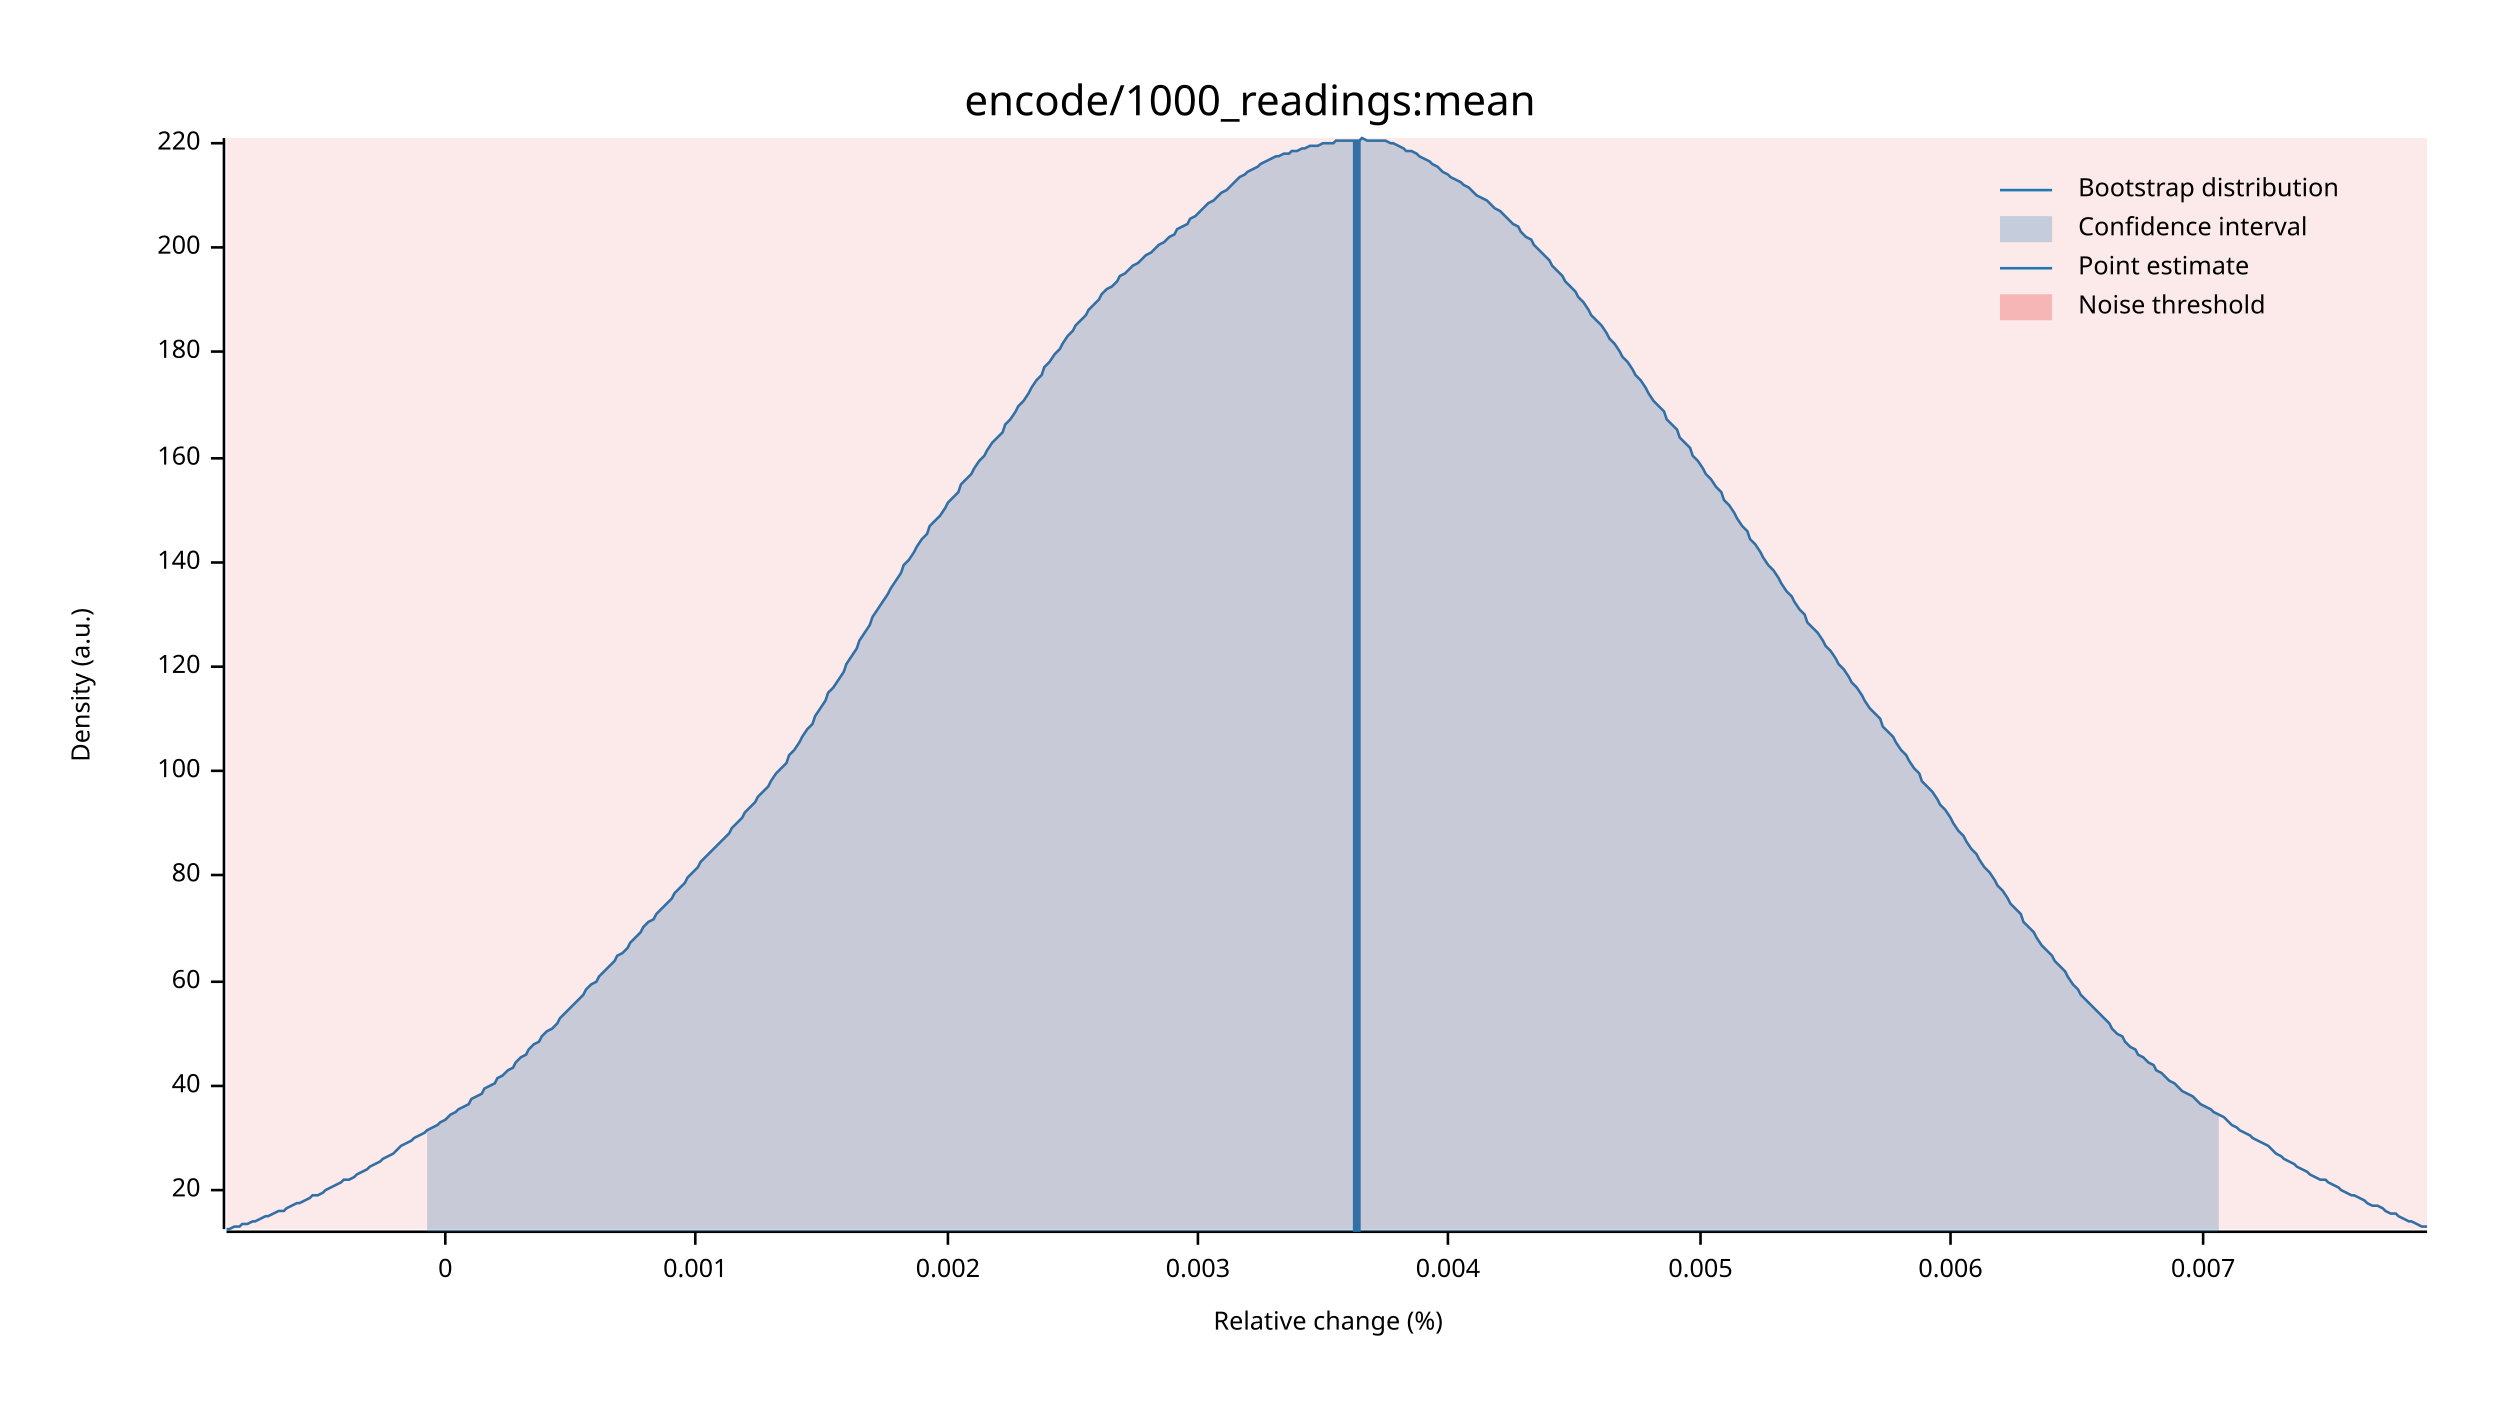
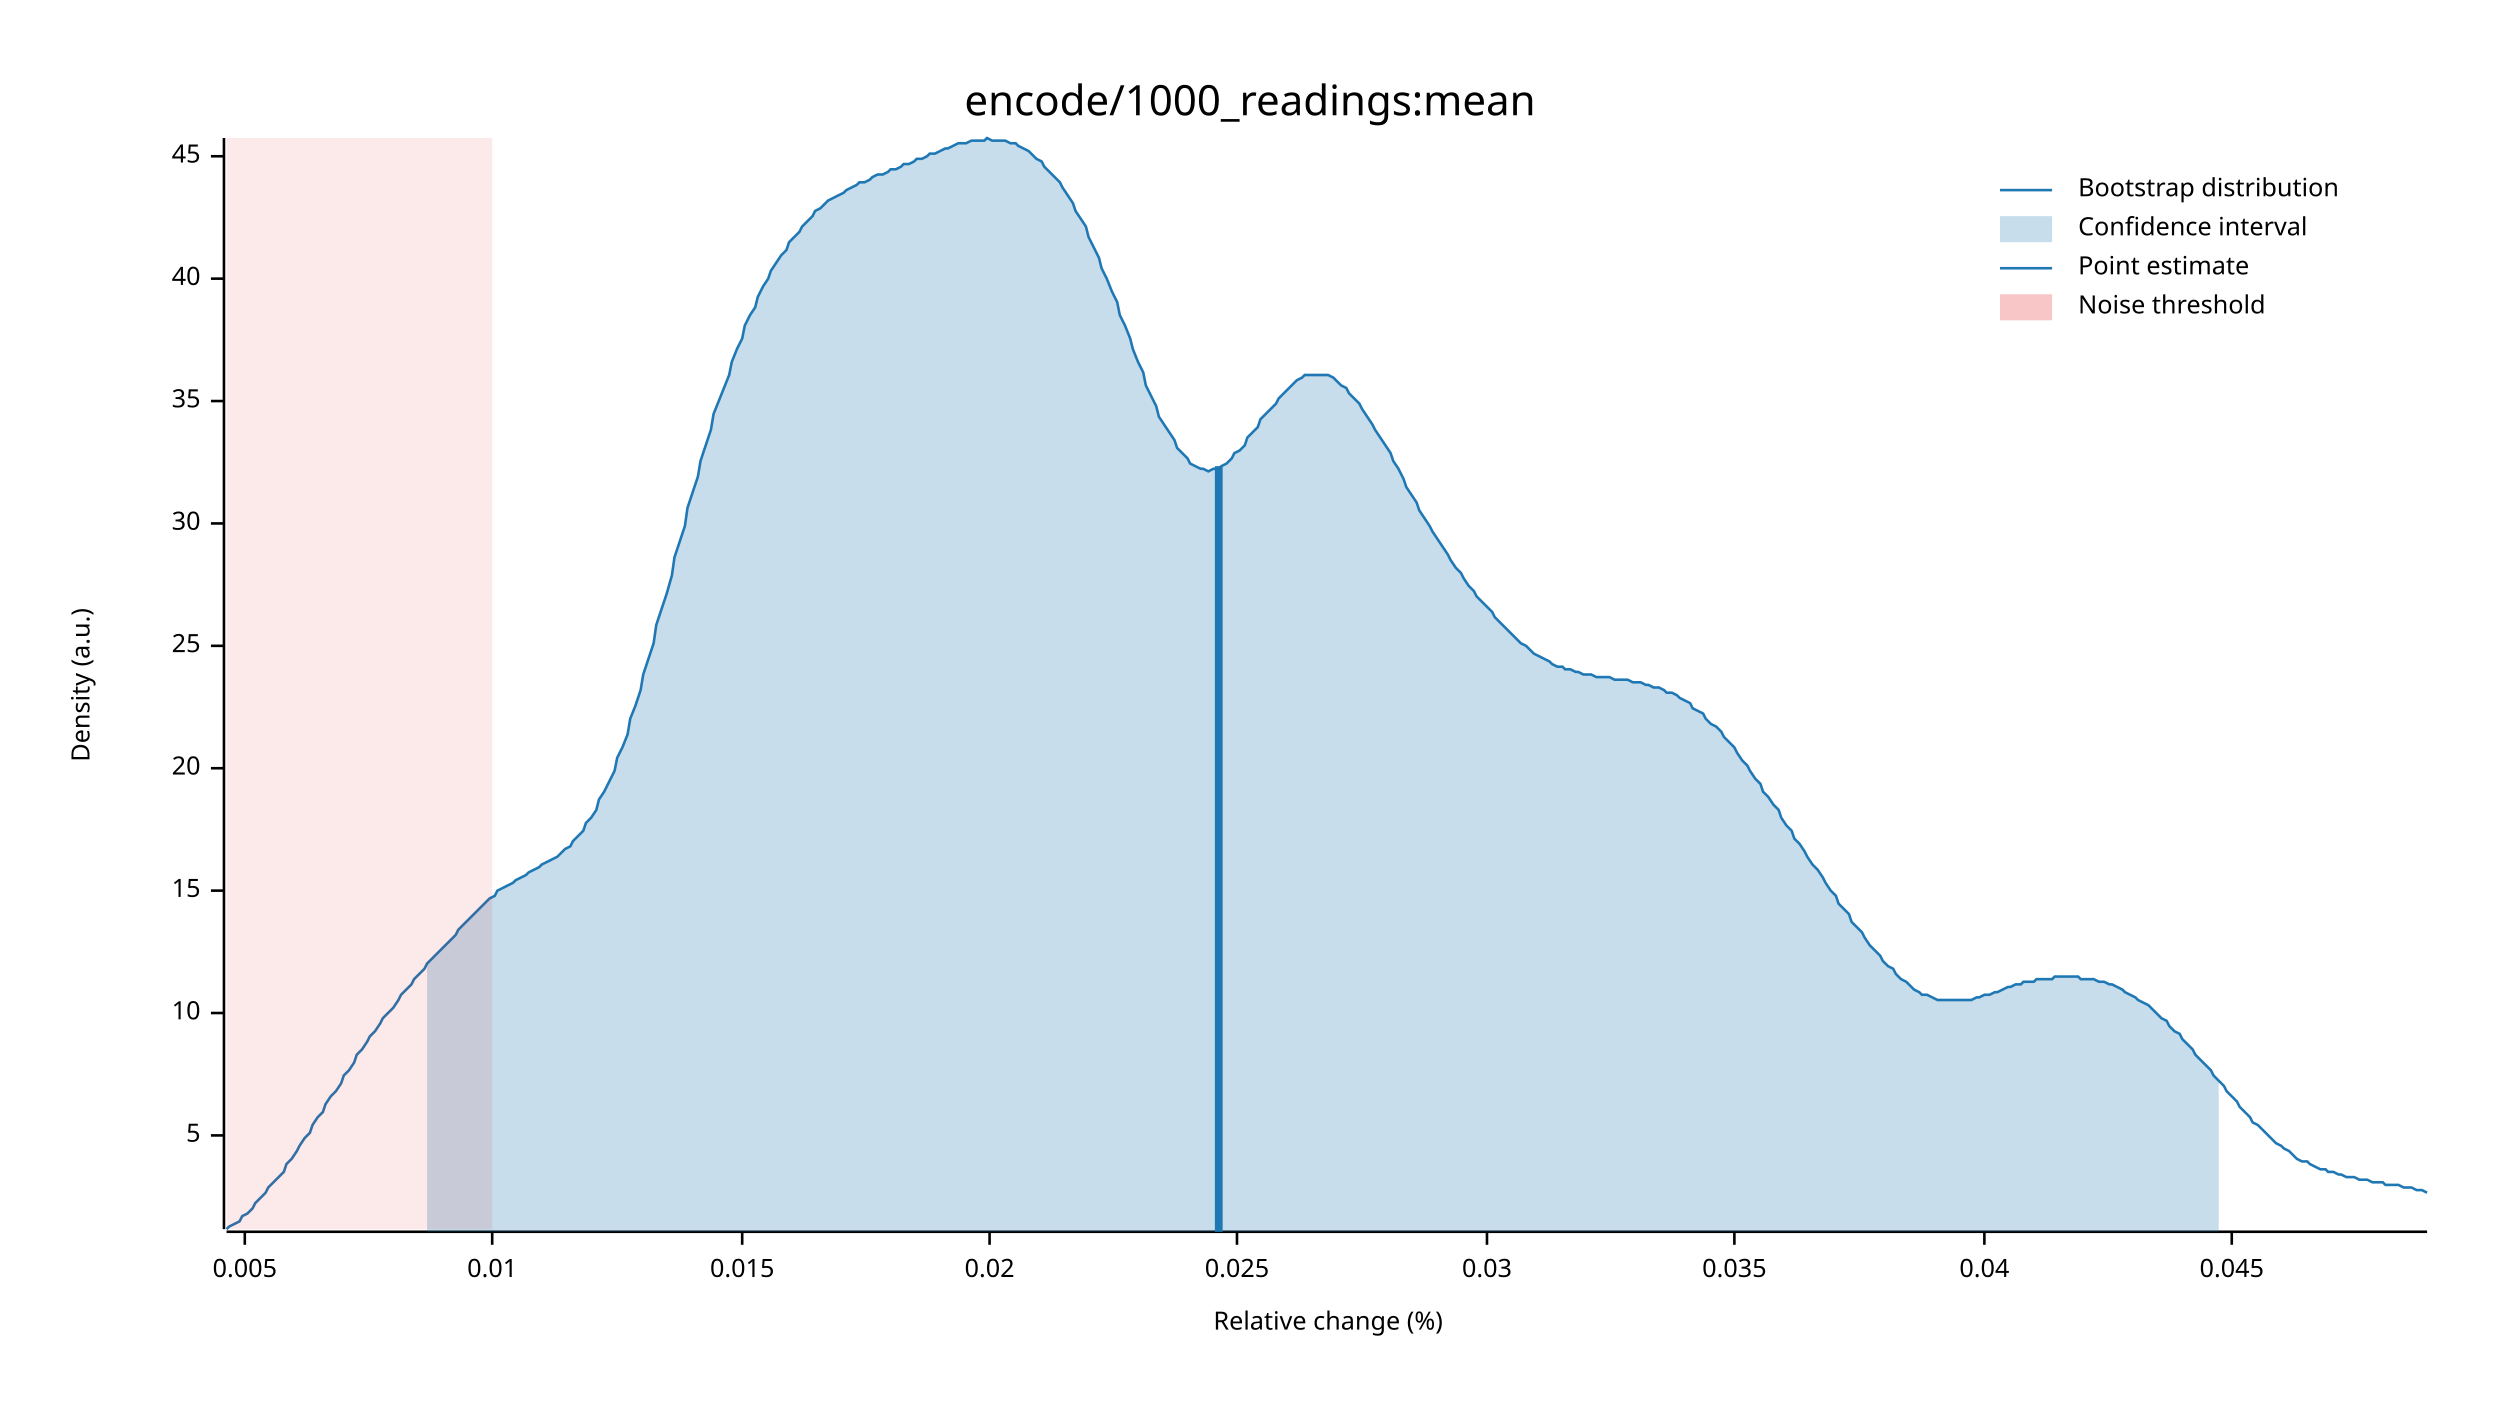
<svg xmlns="http://www.w3.org/2000/svg" width="960" height="540" viewBox="0 0 960 540">
  <text x="480" y="32" dy="0.76em" text-anchor="middle" font-family="sans-serif" font-size="16.129" opacity="1" fill="#000000">
encode/1000_readings:mean
</text>
  <text x="27" y="263" dy="0.76em" text-anchor="middle" font-family="sans-serif" font-size="9.677" opacity="1" fill="#000000" transform="rotate(270, 27, 263)">
Density (a.u.)
</text>
  <text x="510" y="513" dy="-0.5ex" text-anchor="middle" font-family="sans-serif" font-size="9.677" opacity="1" fill="#000000">
Relative change (%)
</text>
  <polyline fill="none" opacity="1" stroke="#000000" stroke-width="1" points="86,53 86,472 " />
-   <text x="77" y="457" dy="0.5ex" text-anchor="end" font-family="sans-serif" font-size="9.677" opacity="1" fill="#000000">
+   <text x="77" y="436" dy="0.5ex" text-anchor="end" font-family="sans-serif" font-size="9.677" opacity="1" fill="#000000">
+ 5
+ </text>
+   <polyline fill="none" opacity="1" stroke="#000000" stroke-width="1" points="81,436 86,436 " />
+   <text x="77" y="389" dy="0.5ex" text-anchor="end" font-family="sans-serif" font-size="9.677" opacity="1" fill="#000000">
+ 10
+ </text>
+   <polyline fill="none" opacity="1" stroke="#000000" stroke-width="1" points="81,389 86,389 " />
+   <text x="77" y="342" dy="0.5ex" text-anchor="end" font-family="sans-serif" font-size="9.677" opacity="1" fill="#000000">
+ 15
+ </text>
+   <polyline fill="none" opacity="1" stroke="#000000" stroke-width="1" points="81,342 86,342 " />
+   <text x="77" y="295" dy="0.5ex" text-anchor="end" font-family="sans-serif" font-size="9.677" opacity="1" fill="#000000">
20
</text>
-   <polyline fill="none" opacity="1" stroke="#000000" stroke-width="1" points="81,457 86,457 " />
-   <text x="77" y="417" dy="0.5ex" text-anchor="end" font-family="sans-serif" font-size="9.677" opacity="1" fill="#000000">
+   <polyline fill="none" opacity="1" stroke="#000000" stroke-width="1" points="81,295 86,295 " />
+   <text x="77" y="248" dy="0.5ex" text-anchor="end" font-family="sans-serif" font-size="9.677" opacity="1" fill="#000000">
+ 25
+ </text>
+   <polyline fill="none" opacity="1" stroke="#000000" stroke-width="1" points="81,248 86,248 " />
+   <text x="77" y="201" dy="0.5ex" text-anchor="end" font-family="sans-serif" font-size="9.677" opacity="1" fill="#000000">
+ 30
+ </text>
+   <polyline fill="none" opacity="1" stroke="#000000" stroke-width="1" points="81,201 86,201 " />
+   <text x="77" y="154" dy="0.5ex" text-anchor="end" font-family="sans-serif" font-size="9.677" opacity="1" fill="#000000">
+ 35
+ </text>
+   <polyline fill="none" opacity="1" stroke="#000000" stroke-width="1" points="81,154 86,154 " />
+   <text x="77" y="107" dy="0.5ex" text-anchor="end" font-family="sans-serif" font-size="9.677" opacity="1" fill="#000000">
40
</text>
-   <polyline fill="none" opacity="1" stroke="#000000" stroke-width="1" points="81,417 86,417 " />
-   <text x="77" y="377" dy="0.5ex" text-anchor="end" font-family="sans-serif" font-size="9.677" opacity="1" fill="#000000">
- 60
+   <polyline fill="none" opacity="1" stroke="#000000" stroke-width="1" points="81,107 86,107 " />
+   <text x="77" y="60" dy="0.5ex" text-anchor="end" font-family="sans-serif" font-size="9.677" opacity="1" fill="#000000">
+ 45
</text>
-   <polyline fill="none" opacity="1" stroke="#000000" stroke-width="1" points="81,377 86,377 " />
-   <text x="77" y="336" dy="0.5ex" text-anchor="end" font-family="sans-serif" font-size="9.677" opacity="1" fill="#000000">
- 80
- </text>
-   <polyline fill="none" opacity="1" stroke="#000000" stroke-width="1" points="81,336 86,336 " />
-   <text x="77" y="296" dy="0.5ex" text-anchor="end" font-family="sans-serif" font-size="9.677" opacity="1" fill="#000000">
- 100
- </text>
-   <polyline fill="none" opacity="1" stroke="#000000" stroke-width="1" points="81,296 86,296 " />
-   <text x="77" y="256" dy="0.5ex" text-anchor="end" font-family="sans-serif" font-size="9.677" opacity="1" fill="#000000">
- 120
- </text>
-   <polyline fill="none" opacity="1" stroke="#000000" stroke-width="1" points="81,256 86,256 " />
-   <text x="77" y="216" dy="0.5ex" text-anchor="end" font-family="sans-serif" font-size="9.677" opacity="1" fill="#000000">
- 140
- </text>
-   <polyline fill="none" opacity="1" stroke="#000000" stroke-width="1" points="81,216 86,216 " />
-   <text x="77" y="176" dy="0.5ex" text-anchor="end" font-family="sans-serif" font-size="9.677" opacity="1" fill="#000000">
- 160
- </text>
-   <polyline fill="none" opacity="1" stroke="#000000" stroke-width="1" points="81,176 86,176 " />
-   <text x="77" y="135" dy="0.5ex" text-anchor="end" font-family="sans-serif" font-size="9.677" opacity="1" fill="#000000">
- 180
- </text>
-   <polyline fill="none" opacity="1" stroke="#000000" stroke-width="1" points="81,135 86,135 " />
-   <text x="77" y="95" dy="0.5ex" text-anchor="end" font-family="sans-serif" font-size="9.677" opacity="1" fill="#000000">
- 200
- </text>
-   <polyline fill="none" opacity="1" stroke="#000000" stroke-width="1" points="81,95 86,95 " />
-   <text x="77" y="55" dy="0.5ex" text-anchor="end" font-family="sans-serif" font-size="9.677" opacity="1" fill="#000000">
- 220
- </text>
-   <polyline fill="none" opacity="1" stroke="#000000" stroke-width="1" points="81,55 86,55 " />
+   <polyline fill="none" opacity="1" stroke="#000000" stroke-width="1" points="81,60 86,60 " />
  <polyline fill="none" opacity="1" stroke="#000000" stroke-width="1" points="87,473 932,473 " />
-   <text x="171" y="483" dy="0.76em" text-anchor="middle" font-family="sans-serif" font-size="9.677" opacity="1" fill="#000000">
- 0
- </text>
-   <polyline fill="none" opacity="1" stroke="#000000" stroke-width="1" points="171,473 171,478 " />
-   <text x="267" y="483" dy="0.76em" text-anchor="middle" font-family="sans-serif" font-size="9.677" opacity="1" fill="#000000">
- 0.001
- </text>
-   <polyline fill="none" opacity="1" stroke="#000000" stroke-width="1" points="267,473 267,478 " />
-   <text x="364" y="483" dy="0.76em" text-anchor="middle" font-family="sans-serif" font-size="9.677" opacity="1" fill="#000000">
- 0.002
- </text>
-   <polyline fill="none" opacity="1" stroke="#000000" stroke-width="1" points="364,473 364,478 " />
-   <text x="460" y="483" dy="0.76em" text-anchor="middle" font-family="sans-serif" font-size="9.677" opacity="1" fill="#000000">
- 0.003
- </text>
-   <polyline fill="none" opacity="1" stroke="#000000" stroke-width="1" points="460,473 460,478 " />
-   <text x="556" y="483" dy="0.76em" text-anchor="middle" font-family="sans-serif" font-size="9.677" opacity="1" fill="#000000">
- 0.004
- </text>
-   <polyline fill="none" opacity="1" stroke="#000000" stroke-width="1" points="556,473 556,478 " />
-   <text x="653" y="483" dy="0.76em" text-anchor="middle" font-family="sans-serif" font-size="9.677" opacity="1" fill="#000000">
+   <text x="94" y="483" dy="0.76em" text-anchor="middle" font-family="sans-serif" font-size="9.677" opacity="1" fill="#000000">
0.005
</text>
-   <polyline fill="none" opacity="1" stroke="#000000" stroke-width="1" points="653,473 653,478 " />
-   <text x="749" y="483" dy="0.76em" text-anchor="middle" font-family="sans-serif" font-size="9.677" opacity="1" fill="#000000">
- 0.006
+   <polyline fill="none" opacity="1" stroke="#000000" stroke-width="1" points="94,473 94,478 " />
+   <text x="189" y="483" dy="0.76em" text-anchor="middle" font-family="sans-serif" font-size="9.677" opacity="1" fill="#000000">
+ 0.01
</text>
-   <polyline fill="none" opacity="1" stroke="#000000" stroke-width="1" points="749,473 749,478 " />
-   <text x="846" y="483" dy="0.76em" text-anchor="middle" font-family="sans-serif" font-size="9.677" opacity="1" fill="#000000">
- 0.007
+   <polyline fill="none" opacity="1" stroke="#000000" stroke-width="1" points="189,473 189,478 " />
+   <text x="285" y="483" dy="0.76em" text-anchor="middle" font-family="sans-serif" font-size="9.677" opacity="1" fill="#000000">
+ 0.015
</text>
-   <polyline fill="none" opacity="1" stroke="#000000" stroke-width="1" points="846,473 846,478 " />
-   <polyline fill="none" opacity="1" stroke="#1F78B4" stroke-width="1" points="87,472 88,472 90,471 92,471 93,470 95,470 97,469 98,469 100,468 102,467 103,467 105,466 107,465 109,465 110,464 112,463 114,462 115,462 117,461 119,460 120,459 122,459 124,458 125,457 127,456 129,455 131,454 132,453 134,453 136,452 137,451 139,450 141,449 142,448 144,447 146,446 147,445 149,444 151,443 153,441 154,440 156,439 158,438 159,437 161,436 163,435 164,434 166,433 168,432 169,431 171,430 173,428 175,427 176,426 178,425 180,424 181,422 183,421 185,420 186,418 188,417 190,416 191,414 193,413 195,411 197,410 198,408 200,406 202,405 203,403 205,401 207,400 208,398 210,396 212,395 214,393 215,391 217,389 219,387 220,386 222,384 224,382 225,380 227,378 229,377 230,375 232,373 234,371 236,369 237,367 239,366 241,364 242,362 244,360 246,358 247,356 249,354 251,353 252,351 254,349 256,347 258,345 259,343 261,341 263,339 264,337 266,335 268,333 269,331 271,329 273,327 274,326 276,324 278,322 280,320 281,318 283,316 285,314 286,312 288,310 290,308 291,306 293,304 295,302 296,300 298,297 300,295 302,293 303,290 305,288 307,285 308,283 310,280 312,278 313,275 315,272 317,269 318,266 320,264 322,261 324,258 325,255 327,252 329,249 330,246 332,243 334,240 335,237 337,234 339,231 341,228 342,226 344,223 346,220 347,217 349,215 351,212 352,210 354,207 356,205 357,202 359,200 361,198 363,195 364,193 366,191 368,189 369,186 371,184 373,182 374,180 376,177 378,175 379,173 381,170 383,168 385,166 386,163 388,161 390,158 391,156 393,154 395,151 396,149 398,146 400,144 401,141 403,139 405,136 407,134 408,132 410,129 412,127 413,125 415,123 417,121 418,119 420,117 422,115 423,113 425,111 427,110 429,108 430,106 432,105 434,103 435,102 437,101 439,99 440,98 442,97 444,95 445,94 447,93 449,91 451,90 452,88 454,87 456,86 457,84 459,83 461,81 462,80 464,78 466,77 468,75 469,74 471,73 473,71 474,70 476,68 478,67 479,66 481,65 483,64 484,63 486,62 488,61 490,60 491,60 493,59 495,59 496,58 498,58 500,57 501,57 503,56 505,56 506,56 508,55 510,55 512,55 513,54 515,54 517,54 518,54 520,54 522,54 523,53 525,54 527,54 528,54 530,54 532,54 534,55 535,55 537,56 539,57 540,58 542,58 544,59 545,60 547,61 549,62 550,63 552,64 554,66 556,67 557,68 559,69 561,70 562,71 564,72 566,74 567,75 569,76 571,77 573,79 574,80 576,81 578,83 579,84 581,86 583,87 584,89 586,91 588,92 589,94 591,96 593,98 595,100 596,102 598,104 600,106 601,108 603,110 605,112 606,114 608,116 610,119 611,121 613,123 615,125 617,128 618,130 620,132 622,135 623,137 625,139 627,142 628,144 630,146 632,149 633,151 635,154 637,156 639,158 640,161 642,163 644,165 645,168 647,170 649,172 650,175 652,177 654,180 655,182 657,184 659,187 661,189 662,192 664,194 666,197 667,199 669,202 671,204 672,207 674,209 676,212 677,214 679,217 681,219 683,222 684,224 686,227 688,229 689,231 691,234 693,236 694,239 696,241 698,243 700,246 701,248 703,250 705,253 706,255 708,257 710,260 711,262 713,264 715,267 716,269 718,272 720,274 722,276 723,279 725,281 727,283 728,285 730,288 732,290 733,292 735,295 737,297 738,300 740,302 742,304 744,307 745,309 747,311 749,314 750,316 752,319 754,321 755,323 757,326 759,328 760,330 762,333 764,335 766,338 767,340 769,342 771,345 772,347 774,349 776,351 777,354 779,356 781,358 782,360 784,363 786,365 788,367 789,369 791,371 793,373 794,375 796,378 798,380 799,382 801,384 803,386 804,387 806,389 808,391 810,393 811,395 813,397 815,398 816,400 818,402 820,403 821,405 823,406 825,408 827,409 828,411 830,412 832,414 833,415 835,416 837,418 838,419 840,420 842,421 843,422 845,424 847,425 849,426 850,427 852,428 854,429 855,430 857,432 859,433 860,434 862,435 864,436 865,437 867,438 869,439 871,440 872,441 874,443 876,444 877,445 879,446 881,447 882,448 884,449 886,450 887,451 889,452 891,453 893,453 894,454 896,455 898,456 899,457 901,458 903,459 904,459 906,460 908,461 909,462 911,463 913,463 915,464 916,465 918,466 920,466 921,467 923,468 925,469 926,469 928,470 930,471 932,471 " />
-   <polygon opacity="0.25" fill="#1F78B4" points="164,434 166,433 168,432 169,431 171,430 173,428 175,427 176,426 178,425 180,424 181,422 183,421 185,420 186,418 188,417 190,416 191,414 193,413 195,411 197,410 198,408 200,406 202,405 203,403 205,401 207,400 208,398 210,396 212,395 214,393 215,391 217,389 219,387 220,386 222,384 224,382 225,380 227,378 229,377 230,375 232,373 234,371 236,369 237,367 239,366 241,364 242,362 244,360 246,358 247,356 249,354 251,353 252,351 254,349 256,347 258,345 259,343 261,341 263,339 264,337 266,335 268,333 269,331 271,329 273,327 274,326 276,324 278,322 280,320 281,318 283,316 285,314 286,312 288,310 290,308 291,306 293,304 295,302 296,300 298,297 300,295 302,293 303,290 305,288 307,285 308,283 310,280 312,278 313,275 315,272 317,269 318,266 320,264 322,261 324,258 325,255 327,252 329,249 330,246 332,243 334,240 335,237 337,234 339,231 341,228 342,226 344,223 346,220 347,217 349,215 351,212 352,210 354,207 356,205 357,202 359,200 361,198 363,195 364,193 366,191 368,189 369,186 371,184 373,182 374,180 376,177 378,175 379,173 381,170 383,168 385,166 386,163 388,161 390,158 391,156 393,154 395,151 396,149 398,146 400,144 401,141 403,139 405,136 407,134 408,132 410,129 412,127 413,125 415,123 417,121 418,119 420,117 422,115 423,113 425,111 427,110 429,108 430,106 432,105 434,103 435,102 437,101 439,99 440,98 442,97 444,95 445,94 447,93 449,91 451,90 452,88 454,87 456,86 457,84 459,83 461,81 462,80 464,78 466,77 468,75 469,74 471,73 473,71 474,70 476,68 478,67 479,66 481,65 483,64 484,63 486,62 488,61 490,60 491,60 493,59 495,59 496,58 498,58 500,57 501,57 503,56 505,56 506,56 508,55 510,55 512,55 513,54 515,54 517,54 518,54 520,54 522,54 523,53 525,54 527,54 528,54 530,54 532,54 534,55 535,55 537,56 539,57 540,58 542,58 544,59 545,60 547,61 549,62 550,63 552,64 554,66 556,67 557,68 559,69 561,70 562,71 564,72 566,74 567,75 569,76 571,77 573,79 574,80 576,81 578,83 579,84 581,86 583,87 584,89 586,91 588,92 589,94 591,96 593,98 595,100 596,102 598,104 600,106 601,108 603,110 605,112 606,114 608,116 610,119 611,121 613,123 615,125 617,128 618,130 620,132 622,135 623,137 625,139 627,142 628,144 630,146 632,149 633,151 635,154 637,156 639,158 640,161 642,163 644,165 645,168 647,170 649,172 650,175 652,177 654,180 655,182 657,184 659,187 661,189 662,192 664,194 666,197 667,199 669,202 671,204 672,207 674,209 676,212 677,214 679,217 681,219 683,222 684,224 686,227 688,229 689,231 691,234 693,236 694,239 696,241 698,243 700,246 701,248 703,250 705,253 706,255 708,257 710,260 711,262 713,264 715,267 716,269 718,272 720,274 722,276 723,279 725,281 727,283 728,285 730,288 732,290 733,292 735,295 737,297 738,300 740,302 742,304 744,307 745,309 747,311 749,314 750,316 752,319 754,321 755,323 757,326 759,328 760,330 762,333 764,335 766,338 767,340 769,342 771,345 772,347 774,349 776,351 777,354 779,356 781,358 782,360 784,363 786,365 788,367 789,369 791,371 793,373 794,375 796,378 798,380 799,382 801,384 803,386 804,387 806,389 808,391 810,393 811,395 813,397 815,398 816,400 818,402 820,403 821,405 823,406 825,408 827,409 828,411 830,412 832,414 833,415 835,416 837,418 838,419 840,420 842,421 843,422 845,424 847,425 849,426 850,427 852,428 852,473 164,473 " />
-   <polyline fill="none" opacity="1" stroke="#1F78B4" stroke-width="3" points="521,473 521,54 " />
-   <rect x="87" y="53" width="845" height="419" opacity="0.1" fill="#E31A1C" stroke="none" />
+   <polyline fill="none" opacity="1" stroke="#000000" stroke-width="1" points="285,473 285,478 " />
+   <text x="380" y="483" dy="0.76em" text-anchor="middle" font-family="sans-serif" font-size="9.677" opacity="1" fill="#000000">
+ 0.02
+ </text>
+   <polyline fill="none" opacity="1" stroke="#000000" stroke-width="1" points="380,473 380,478 " />
+   <text x="475" y="483" dy="0.76em" text-anchor="middle" font-family="sans-serif" font-size="9.677" opacity="1" fill="#000000">
+ 0.025
+ </text>
+   <polyline fill="none" opacity="1" stroke="#000000" stroke-width="1" points="475,473 475,478 " />
+   <text x="571" y="483" dy="0.76em" text-anchor="middle" font-family="sans-serif" font-size="9.677" opacity="1" fill="#000000">
+ 0.03
+ </text>
+   <polyline fill="none" opacity="1" stroke="#000000" stroke-width="1" points="571,473 571,478 " />
+   <text x="666" y="483" dy="0.76em" text-anchor="middle" font-family="sans-serif" font-size="9.677" opacity="1" fill="#000000">
+ 0.035
+ </text>
+   <polyline fill="none" opacity="1" stroke="#000000" stroke-width="1" points="666,473 666,478 " />
+   <text x="762" y="483" dy="0.76em" text-anchor="middle" font-family="sans-serif" font-size="9.677" opacity="1" fill="#000000">
+ 0.04
+ </text>
+   <polyline fill="none" opacity="1" stroke="#000000" stroke-width="1" points="762,473 762,478 " />
+   <text x="857" y="483" dy="0.76em" text-anchor="middle" font-family="sans-serif" font-size="9.677" opacity="1" fill="#000000">
+ 0.045
+ </text>
+   <polyline fill="none" opacity="1" stroke="#000000" stroke-width="1" points="857,473 857,478 " />
+   <polyline fill="none" opacity="1" stroke="#1F78B4" stroke-width="1" points="87,472 88,471 90,470 92,469 93,467 95,466 97,464 98,462 100,460 102,458 103,456 105,454 107,452 109,450 110,447 112,445 114,442 115,440 117,437 119,435 120,432 122,429 124,427 125,424 127,421 129,419 131,416 132,413 134,411 136,408 137,405 139,403 141,400 142,398 144,396 146,393 147,391 149,389 151,387 153,384 154,382 156,380 158,378 159,376 161,374 163,372 164,370 166,368 168,366 169,365 171,363 173,361 175,359 176,357 178,355 180,353 181,352 183,350 185,348 186,347 188,345 190,344 191,342 193,341 195,340 197,339 198,338 200,337 202,336 203,335 205,334 207,333 208,332 210,331 212,330 214,329 215,328 217,326 219,325 220,323 222,321 224,319 225,316 227,314 229,311 230,307 232,304 234,300 236,296 237,291 239,287 241,282 242,276 244,271 246,265 247,259 249,253 251,247 252,240 254,234 256,228 258,221 259,214 261,208 263,202 264,195 266,189 268,183 269,177 271,171 273,165 274,159 276,154 278,149 280,144 281,139 283,134 285,130 286,125 288,121 290,118 291,114 293,110 295,107 296,104 298,101 300,98 302,96 303,93 305,91 307,89 308,87 310,85 312,83 313,81 315,80 317,78 318,77 320,76 322,75 324,74 325,73 327,72 329,71 330,70 332,70 334,69 335,68 337,67 339,67 341,66 342,65 344,65 346,64 347,63 349,63 351,62 352,61 354,61 356,60 357,59 359,59 361,58 363,57 364,57 366,56 368,55 369,55 371,55 373,54 374,54 376,54 378,54 379,53 381,54 383,54 385,54 386,54 388,55 390,55 391,56 393,57 395,58 396,59 398,61 400,62 401,64 403,66 405,68 407,70 408,72 410,75 412,78 413,81 415,84 417,87 418,91 420,95 422,99 423,103 425,107 427,112 429,116 430,121 432,125 434,130 435,134 437,139 439,143 440,148 442,152 444,156 445,160 447,163 449,166 451,169 452,172 454,174 456,176 457,178 459,179 461,180 462,180 464,181 466,180 468,180 469,179 471,178 473,176 474,174 476,173 478,171 479,168 481,166 483,164 484,161 486,159 488,157 490,155 491,153 493,151 495,149 496,148 498,146 500,145 501,144 503,144 505,144 506,144 508,144 510,144 512,145 513,146 515,148 517,149 518,151 520,153 522,155 523,157 525,160 527,163 528,165 530,168 532,171 534,174 535,177 537,180 539,184 540,187 542,190 544,193 545,196 547,199 549,202 550,204 552,207 554,210 556,213 557,215 559,218 561,220 562,222 564,225 566,227 567,229 569,231 571,233 573,235 574,237 576,239 578,241 579,242 581,244 583,246 584,247 586,248 588,250 589,251 591,252 593,253 595,254 596,255 598,256 600,256 601,257 603,257 605,258 606,258 608,259 610,259 611,259 613,260 615,260 617,260 618,260 620,261 622,261 623,261 625,261 627,262 628,262 630,262 632,263 633,263 635,264 637,264 639,265 640,266 642,266 644,267 645,268 647,269 649,270 650,272 652,273 654,274 655,276 657,278 659,279 661,281 662,283 664,285 666,287 667,289 669,292 671,294 672,296 674,299 676,301 677,304 679,306 681,309 683,311 684,314 686,317 688,319 689,322 691,324 693,327 694,329 696,332 698,334 700,337 701,339 703,342 705,344 706,347 708,349 710,351 711,354 713,356 715,358 716,360 718,363 720,365 722,367 723,369 725,371 727,372 728,374 730,376 732,377 733,378 735,380 737,381 738,382 740,382 742,383 744,384 745,384 747,384 749,384 750,384 752,384 754,384 755,384 757,384 759,383 760,383 762,382 764,382 766,381 767,381 769,380 771,379 772,379 774,378 776,378 777,377 779,377 781,377 782,376 784,376 786,376 788,376 789,375 791,375 793,375 794,375 796,375 798,375 799,376 801,376 803,376 804,376 806,377 808,377 810,378 811,378 813,379 815,380 816,381 818,382 820,383 821,384 823,385 825,386 827,388 828,389 830,391 832,392 833,394 835,396 837,397 838,399 840,401 842,403 843,405 845,407 847,409 849,411 850,413 852,415 854,417 855,419 857,421 859,423 860,425 862,427 864,429 865,431 867,432 869,434 871,436 872,437 874,439 876,440 877,441 879,442 881,444 882,445 884,446 886,446 887,447 889,448 891,449 893,449 894,450 896,450 898,451 899,451 901,452 903,452 904,452 906,453 908,453 909,453 911,454 913,454 915,454 916,455 918,455 920,455 921,455 923,456 925,456 926,456 928,457 930,457 932,458 " />
+   <polygon opacity="0.25" fill="#1F78B4" points="164,370 166,368 168,366 169,365 171,363 173,361 175,359 176,357 178,355 180,353 181,352 183,350 185,348 186,347 188,345 190,344 191,342 193,341 195,340 197,339 198,338 200,337 202,336 203,335 205,334 207,333 208,332 210,331 212,330 214,329 215,328 217,326 219,325 220,323 222,321 224,319 225,316 227,314 229,311 230,307 232,304 234,300 236,296 237,291 239,287 241,282 242,276 244,271 246,265 247,259 249,253 251,247 252,240 254,234 256,228 258,221 259,214 261,208 263,202 264,195 266,189 268,183 269,177 271,171 273,165 274,159 276,154 278,149 280,144 281,139 283,134 285,130 286,125 288,121 290,118 291,114 293,110 295,107 296,104 298,101 300,98 302,96 303,93 305,91 307,89 308,87 310,85 312,83 313,81 315,80 317,78 318,77 320,76 322,75 324,74 325,73 327,72 329,71 330,70 332,70 334,69 335,68 337,67 339,67 341,66 342,65 344,65 346,64 347,63 349,63 351,62 352,61 354,61 356,60 357,59 359,59 361,58 363,57 364,57 366,56 368,55 369,55 371,55 373,54 374,54 376,54 378,54 379,53 381,54 383,54 385,54 386,54 388,55 390,55 391,56 393,57 395,58 396,59 398,61 400,62 401,64 403,66 405,68 407,70 408,72 410,75 412,78 413,81 415,84 417,87 418,91 420,95 422,99 423,103 425,107 427,112 429,116 430,121 432,125 434,130 435,134 437,139 439,143 440,148 442,152 444,156 445,160 447,163 449,166 451,169 452,172 454,174 456,176 457,178 459,179 461,180 462,180 464,181 466,180 468,180 469,179 471,178 473,176 474,174 476,173 478,171 479,168 481,166 483,164 484,161 486,159 488,157 490,155 491,153 493,151 495,149 496,148 498,146 500,145 501,144 503,144 505,144 506,144 508,144 510,144 512,145 513,146 515,148 517,149 518,151 520,153 522,155 523,157 525,160 527,163 528,165 530,168 532,171 534,174 535,177 537,180 539,184 540,187 542,190 544,193 545,196 547,199 549,202 550,204 552,207 554,210 556,213 557,215 559,218 561,220 562,222 564,225 566,227 567,229 569,231 571,233 573,235 574,237 576,239 578,241 579,242 581,244 583,246 584,247 586,248 588,250 589,251 591,252 593,253 595,254 596,255 598,256 600,256 601,257 603,257 605,258 606,258 608,259 610,259 611,259 613,260 615,260 617,260 618,260 620,261 622,261 623,261 625,261 627,262 628,262 630,262 632,263 633,263 635,264 637,264 639,265 640,266 642,266 644,267 645,268 647,269 649,270 650,272 652,273 654,274 655,276 657,278 659,279 661,281 662,283 664,285 666,287 667,289 669,292 671,294 672,296 674,299 676,301 677,304 679,306 681,309 683,311 684,314 686,317 688,319 689,322 691,324 693,327 694,329 696,332 698,334 700,337 701,339 703,342 705,344 706,347 708,349 710,351 711,354 713,356 715,358 716,360 718,363 720,365 722,367 723,369 725,371 727,372 728,374 730,376 732,377 733,378 735,380 737,381 738,382 740,382 742,383 744,384 745,384 747,384 749,384 750,384 752,384 754,384 755,384 757,384 759,383 760,383 762,382 764,382 766,381 767,381 769,380 771,379 772,379 774,378 776,378 777,377 779,377 781,377 782,376 784,376 786,376 788,376 789,375 791,375 793,375 794,375 796,375 798,375 799,376 801,376 803,376 804,376 806,377 808,377 810,378 811,378 813,379 815,380 816,381 818,382 820,383 821,384 823,385 825,386 827,388 828,389 830,391 832,392 833,394 835,396 837,397 838,399 840,401 842,403 843,405 845,407 847,409 849,411 850,413 852,415 852,473 164,473 " />
+   <polyline fill="none" opacity="1" stroke="#1F78B4" stroke-width="3" points="468,473 468,179 " />
+   <rect x="87" y="53" width="102" height="419" opacity="0.1" fill="#E31A1C" stroke="none" />
  <text x="798" y="68" dy="0.76em" text-anchor="start" font-family="sans-serif" font-size="9.677" opacity="1" fill="#000000">
Bootstrap distribution
</text>
  <text x="798" y="83" dy="0.76em" text-anchor="start" font-family="sans-serif" font-size="9.677" opacity="1" fill="#000000">
Confidence interval
</text>
  <text x="798" y="98" dy="0.76em" text-anchor="start" font-family="sans-serif" font-size="9.677" opacity="1" fill="#000000">
Point estimate
</text>
  <text x="798" y="113" dy="0.76em" text-anchor="start" font-family="sans-serif" font-size="9.677" opacity="1" fill="#000000">
Noise threshold
</text>
  <polyline fill="none" opacity="1" stroke="#1F78B4" stroke-width="1" points="768,73 788,73 " />
  <rect x="768" y="83" width="20" height="10" opacity="0.25" fill="#1F78B4" stroke="none" />
  <polyline fill="none" opacity="1" stroke="#1F78B4" stroke-width="1" points="768,103 788,103 " />
  <rect x="768" y="113" width="20" height="10" opacity="0.25" fill="#E31A1C" stroke="none" />
</svg>
